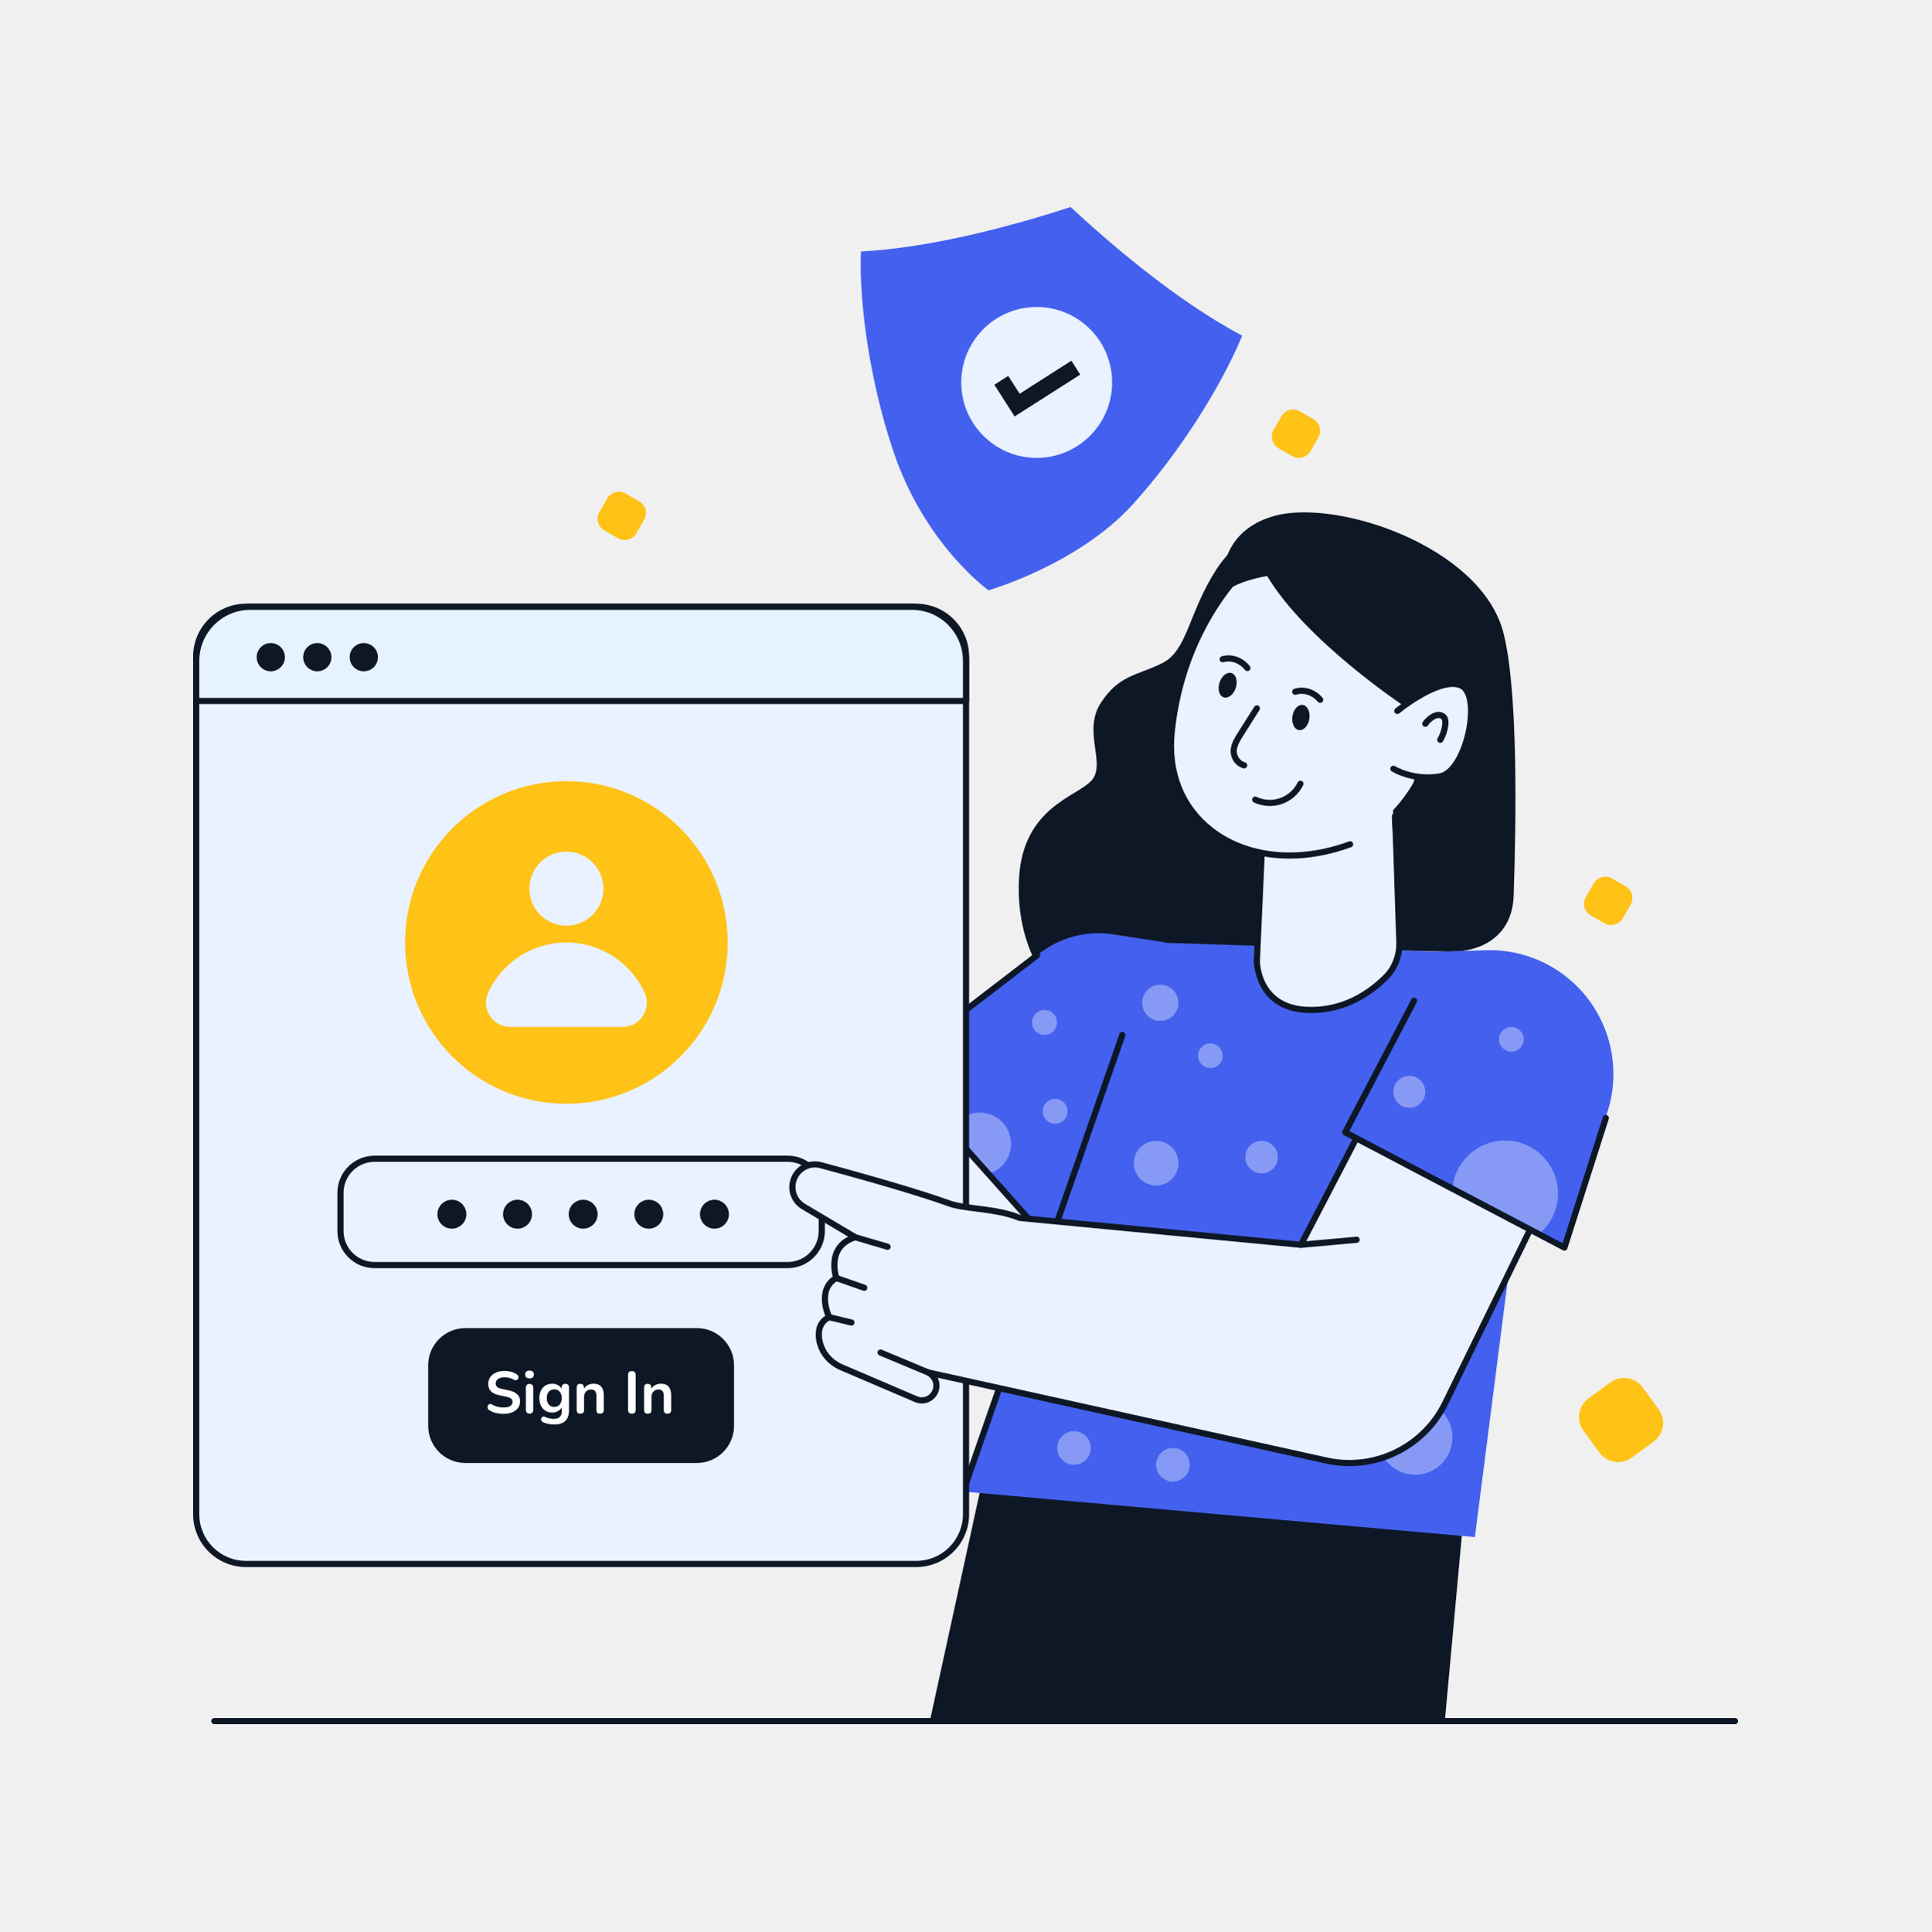
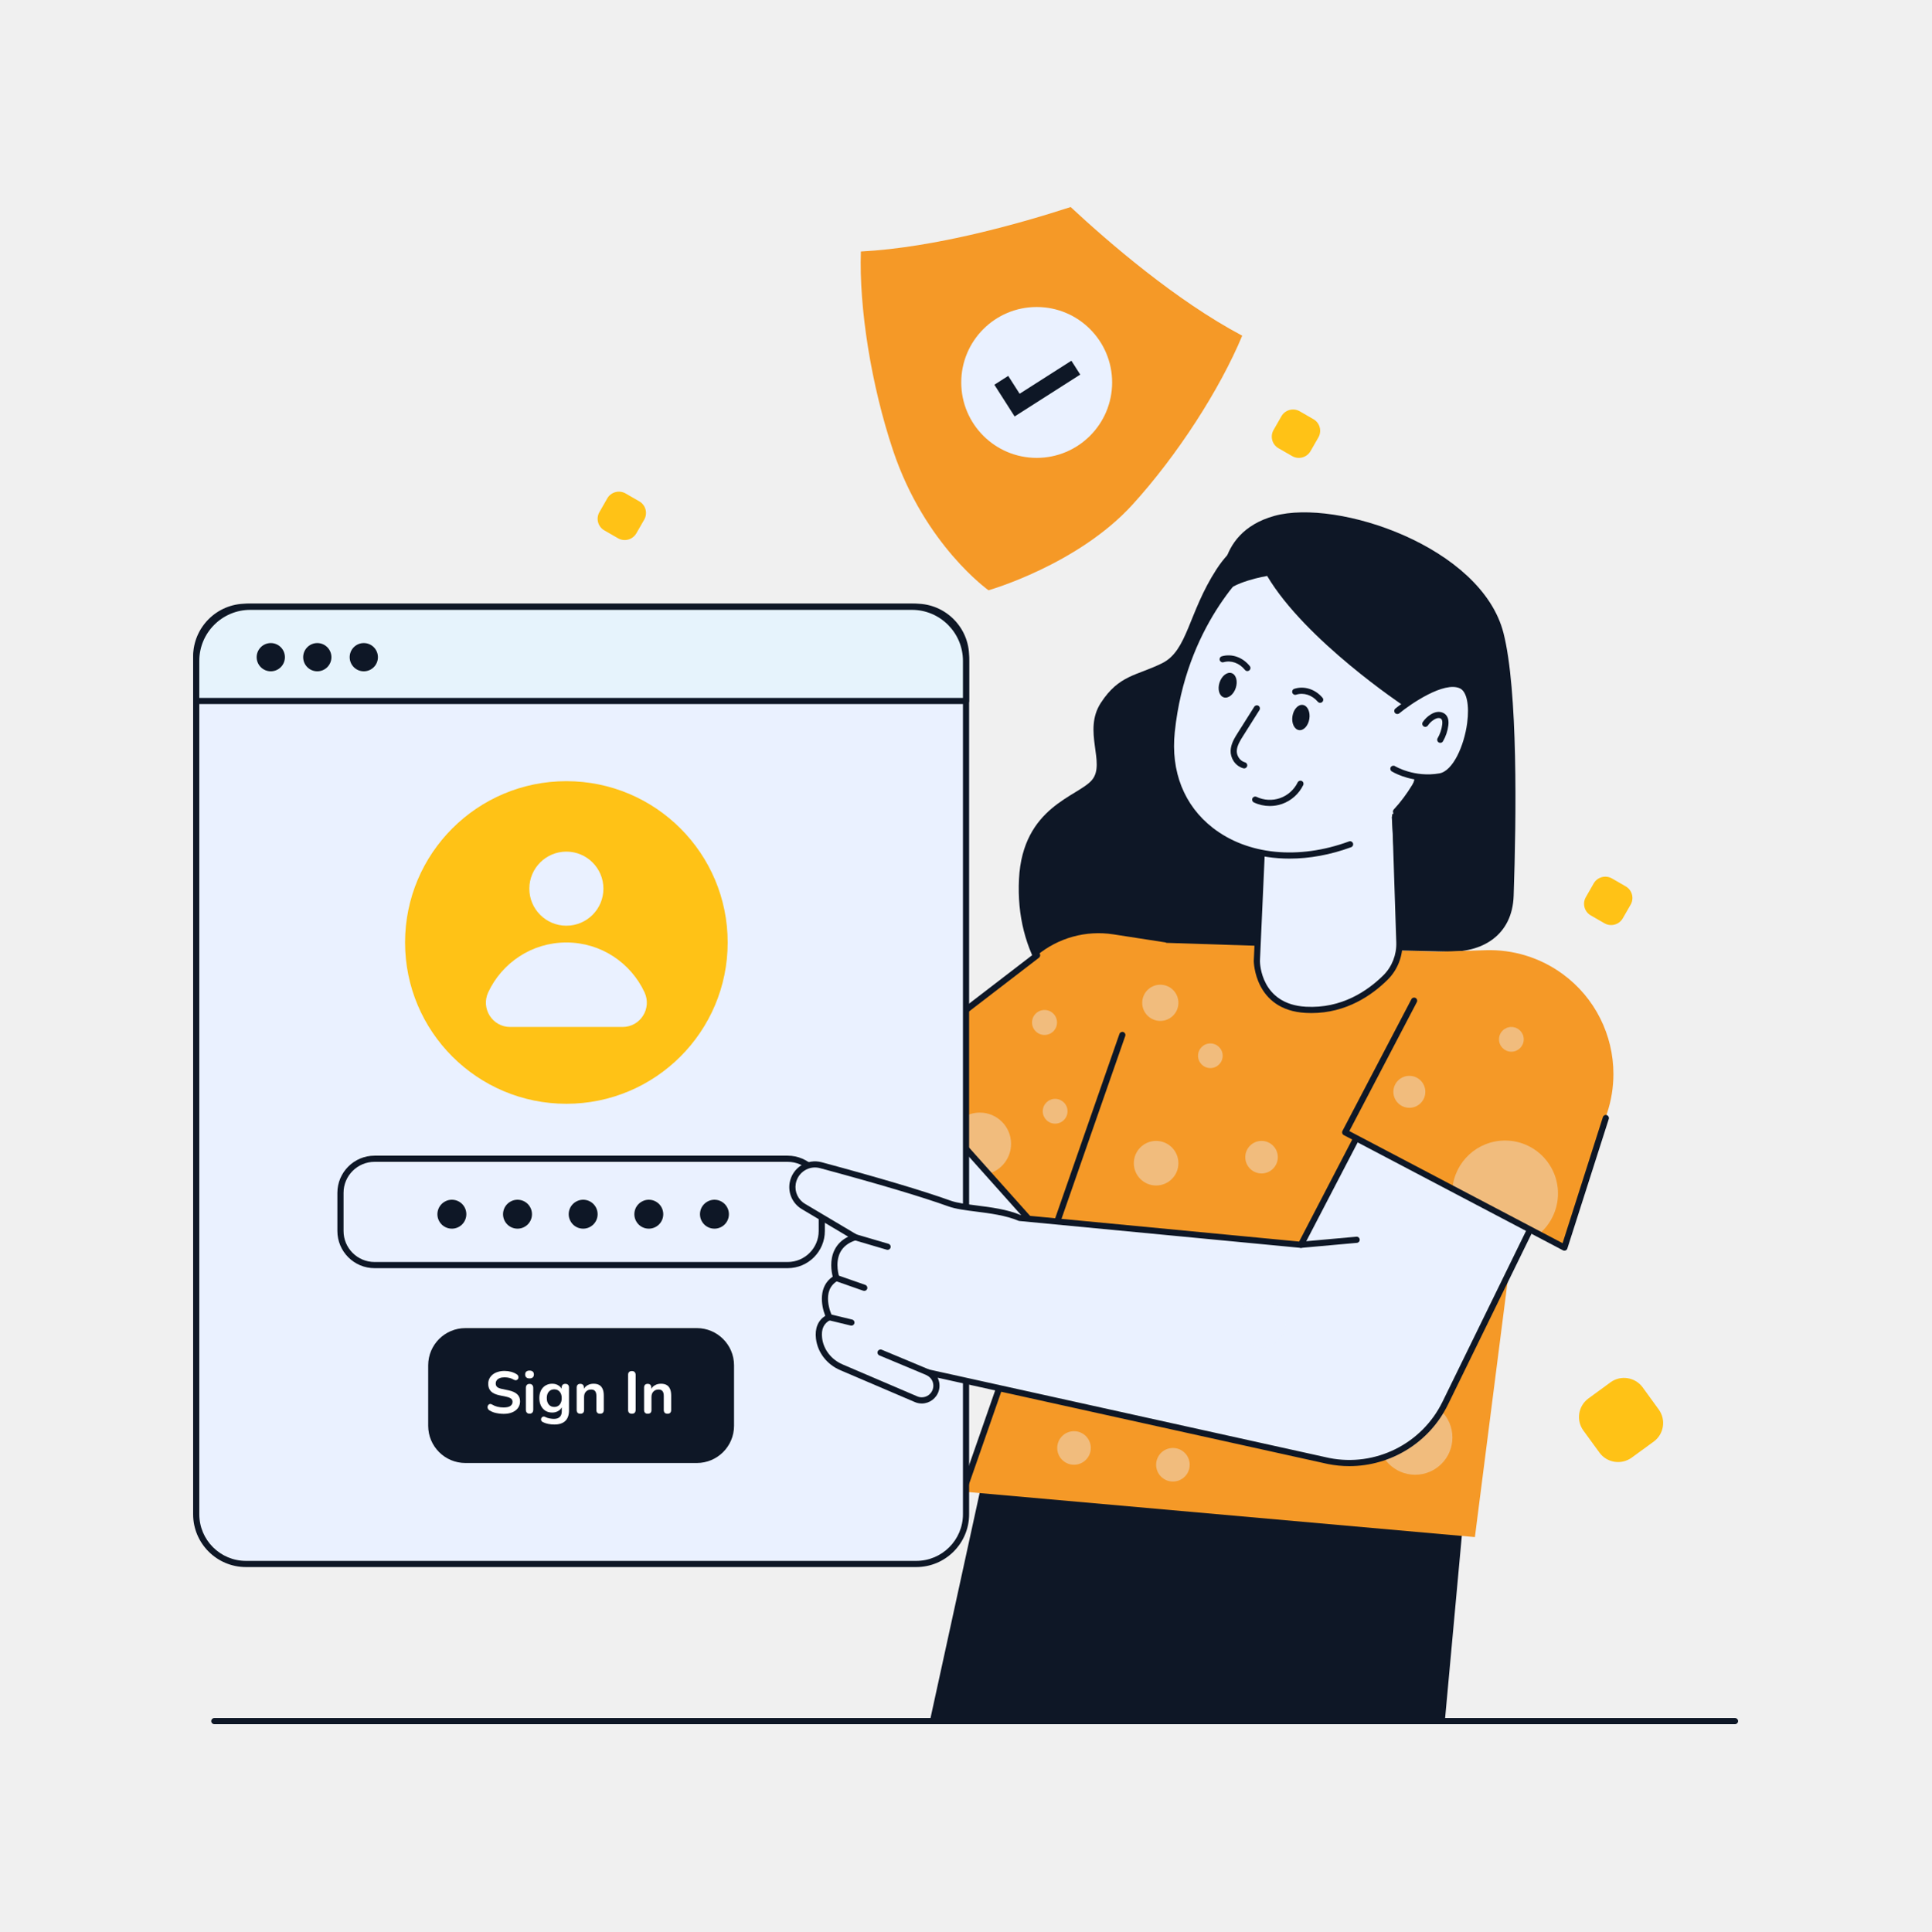
<svg xmlns="http://www.w3.org/2000/svg" width="522" height="522" viewBox="0 0 522 522" fill="none">
  <path d="M468.967 466.041H57.927C57.468 466.041 57.094 465.667 57.094 465.208C57.094 464.749 57.468 464.375 57.927 464.375H468.967C469.426 464.375 469.8 464.749 469.8 465.208C469.8 465.667 469.426 466.041 468.967 466.041Z" fill="#0E1726" />
  <path d="M350.082 139.435C350.082 139.435 336.485 142.015 328.822 153.852C321.159 165.689 321.036 175.839 314.115 179.263C307.193 182.687 302.495 182.385 297.553 189.973C292.608 197.56 298.912 206.211 295.204 210.765C291.495 215.319 276.416 217.897 275.426 237.627C274.436 257.356 284.697 273.14 302.618 280.425C320.541 287.71 374.679 260.088 374.679 260.088L358.735 165.842L350.082 139.435Z" fill="#0E1726" />
  <path d="M263.447 275.762L234.422 299.02L205.442 185.851L146.49 195.817L183.71 343.016C187.408 357.643 197.955 369.578 212.017 375.048C228.168 381.331 246.469 378.141 259.54 366.765L308.734 323.955" fill="#EAF1FF" />
  <path d="M228.966 379.07C223.167 379.07 217.325 378.005 211.717 375.823C197.433 370.267 186.661 358.077 182.905 343.219L145.682 196.019C145.625 195.794 145.665 195.554 145.792 195.359C145.92 195.165 146.122 195.032 146.352 194.994L205.305 185.028C205.728 184.957 206.144 185.222 206.25 185.642L234.91 297.561L262.927 275.111C263.284 274.825 263.81 274.881 264.098 275.24C264.387 275.599 264.328 276.123 263.969 276.411L234.944 299.67C234.722 299.847 234.426 299.897 234.159 299.81C233.889 299.72 233.685 299.501 233.616 299.225L204.826 186.799L147.521 196.485L184.521 342.81C188.145 357.146 198.537 368.908 212.32 374.27C228.235 380.461 246.117 377.341 258.995 366.135L308.189 323.325C308.533 323.022 309.061 323.059 309.364 323.406C309.667 323.753 309.629 324.279 309.283 324.582L260.09 367.392C251.282 375.055 240.212 379.07 228.966 379.07Z" fill="#0E1726" />
-   <path d="M327.175 285.897L295.692 349.22L267.164 317.269L257.054 305.948L241.235 288.24L280.328 258.202C286.073 253.468 293.56 251.403 300.925 252.547L315.133 254.746L327.175 285.897Z" fill="#4361EE" />
+   <path d="M327.175 285.897L295.692 349.22L267.164 317.269L257.054 305.948L241.235 288.24L280.328 258.202C286.073 253.468 293.56 251.403 300.925 252.547L315.133 254.746L327.175 285.897Z" fill="#F59927" />
  <path opacity="0.4" d="M273.284 309.172C273.284 313.027 270.695 316.272 267.162 317.272L257.052 305.951C258.307 302.883 261.328 300.729 264.84 300.729C269.507 300.729 273.284 304.506 273.284 309.172Z" fill="#EAF1FF" />
  <path d="M295.688 350.057C295.452 350.057 295.227 349.957 295.066 349.779L240.607 288.797C240.452 288.624 240.377 288.394 240.398 288.165C240.419 287.933 240.538 287.722 240.72 287.582L279.813 257.544C280.181 257.262 280.703 257.333 280.982 257.696C281.262 258.062 281.193 258.584 280.83 258.866L242.448 288.357L295.49 347.752L326.426 285.532C326.63 285.12 327.127 284.951 327.543 285.156C327.954 285.36 328.123 285.862 327.919 286.273L296.434 349.596C296.31 349.842 296.072 350.013 295.799 350.051C295.761 350.055 295.726 350.057 295.688 350.057Z" fill="#0E1726" />
  <path d="M251.331 465.209L268.435 386.84L396.315 402.093L390.533 465.209H251.331Z" fill="#0E1726" />
-   <path d="M312.079 254.746L396.455 257.483C408.425 257.872 417.462 268.481 415.942 280.362L398.658 415.47L260.336 403.174L312.079 254.746Z" fill="#4361EE" />
+   <path d="M312.079 254.746L396.455 257.483C408.425 257.872 417.462 268.481 415.942 280.362L398.658 415.47L260.336 403.174L312.079 254.746Z" fill="#F59927" />
  <path opacity="0.4" d="M382.511 398.616C388.072 398.616 392.58 394.108 392.58 388.548C392.58 382.987 388.072 378.479 382.511 378.479C376.951 378.479 372.443 382.987 372.443 388.548C372.443 394.108 376.951 398.616 382.511 398.616Z" fill="#EAF1FF" />
  <path d="M260.334 404.003C260.242 404.003 260.15 403.989 260.061 403.957C259.626 403.805 259.397 403.331 259.549 402.897L302.576 279.471C302.727 279.037 303.203 278.807 303.637 278.957C304.071 279.11 304.301 279.584 304.149 280.018L261.121 403.444C261.002 403.788 260.681 404.003 260.334 404.003Z" fill="#0E1726" />
  <path d="M339.722 259.747L341.43 221.62L376.909 214.227L378.239 254.702C378.356 258.25 377.024 261.704 374.504 264.203C370.378 268.293 363.057 273.519 352.924 272.947C339.711 272.204 339.722 259.747 339.722 259.747Z" fill="#EAF1FF" />
  <path d="M354.465 273.826C353.943 273.826 353.415 273.812 352.876 273.78C339.037 272.999 338.889 259.878 338.889 259.747C338.889 259.734 338.889 259.722 338.891 259.711L340.599 221.584C340.615 221.204 340.889 220.883 341.261 220.806L376.74 213.412C376.982 213.36 377.233 213.42 377.425 213.573C377.617 213.725 377.734 213.955 377.742 214.201L379.072 254.677C379.195 258.475 377.746 262.165 375.09 264.798C370.868 268.984 363.936 273.826 354.465 273.826ZM340.555 259.763C340.561 260.442 340.843 271.431 352.97 272.116C362.646 272.657 369.701 267.792 373.919 263.612C376.247 261.304 377.517 258.066 377.408 254.729L376.111 215.243L342.236 222.303L340.555 259.763Z" fill="#0E1726" />
  <path d="M377.333 219.384C394.162 201.2 390.372 171.473 390.372 171.473L339.926 150.391C338.989 151.159 319.967 166.639 316.708 197.782C314.023 223.439 338.611 237.884 364.92 228.212" fill="#EAF1FF" />
  <path d="M348.56 232.077C340.344 232.077 332.742 229.705 326.78 225.065C318.573 218.676 314.701 208.956 315.879 197.694C319.069 167.205 337.317 151.449 339.388 149.753C339.626 149.557 339.964 149.501 340.248 149.62L390.694 170.7C390.97 170.815 391.162 171.068 391.199 171.364C391.237 171.665 394.843 201.69 377.945 219.948C377.63 220.286 377.103 220.305 376.767 219.994C376.429 219.68 376.41 219.154 376.721 218.816C391.941 202.373 389.976 175.91 389.596 172.049L340.071 151.355C336.807 154.153 320.508 169.429 317.535 197.869C316.418 208.537 320.065 217.728 327.804 223.752C337.212 231.075 350.98 232.449 364.632 227.431C365.062 227.27 365.542 227.494 365.701 227.926C365.859 228.358 365.638 228.836 365.206 228.995C359.589 231.06 353.943 232.077 348.56 232.077Z" fill="#0E1726" />
  <path d="M379.46 190.812C379.46 190.812 352.826 173.126 342.505 155.673C342.505 155.673 332.904 157.241 330.484 160.83C330.484 160.83 327.48 144.139 344.478 139.434C361.476 134.73 400.478 147.782 406.398 171.153C410.29 186.521 409.874 220.616 409.131 242.164C408.772 252.623 400.869 257.774 390.42 257.195L378.398 256.897L376.193 220.789C385.626 212.159 383.246 201.6 379.46 190.812Z" fill="#0E1726" />
  <path d="M334.029 185.925C334.615 184.115 334.105 182.329 332.891 181.936C331.676 181.543 330.217 182.691 329.63 184.502C329.044 186.312 329.554 188.098 330.768 188.491C331.983 188.884 333.443 187.736 334.029 185.925Z" fill="#0E1726" />
  <path d="M330.484 178.192C332.84 177.505 335.471 178.438 337.158 180.555L330.484 178.192Z" fill="#EAF1FF" />
  <path d="M337.158 181.391C336.913 181.391 336.671 181.282 336.506 181.077C335.026 179.219 332.754 178.401 330.718 178.994C330.273 179.123 329.814 178.868 329.685 178.428C329.555 177.985 329.81 177.524 330.25 177.394C332.94 176.611 335.907 177.649 337.809 180.04C338.095 180.399 338.037 180.923 337.675 181.211C337.523 181.33 337.339 181.391 337.158 181.391Z" fill="#0E1726" />
  <path d="M353.91 194.297C354.205 192.417 353.422 190.733 352.161 190.535C350.9 190.337 349.639 191.7 349.343 193.58C349.048 195.46 349.831 197.144 351.093 197.342C352.354 197.54 353.615 196.177 353.91 194.297Z" fill="#0E1726" />
  <path d="M350.093 186.978C352.427 186.22 355.083 187.072 356.835 189.137L350.093 186.978Z" fill="#EAF1FF" />
  <path d="M356.833 189.97C356.597 189.97 356.363 189.87 356.198 189.676C354.661 187.863 352.362 187.116 350.349 187.769C349.909 187.913 349.443 187.671 349.301 187.235C349.159 186.796 349.397 186.326 349.836 186.184C352.498 185.32 355.496 186.268 357.47 188.598C357.766 188.949 357.724 189.475 357.371 189.772C357.215 189.905 357.025 189.97 356.833 189.97Z" fill="#0E1726" />
  <path d="M377.688 192.167C377.688 192.167 389.27 182.65 394.974 185.316C400.679 187.982 396.415 208.593 389.207 209.86C382 211.128 376.623 207.798 376.623 207.798" fill="#EAF1FF" />
  <path d="M385.885 210.982C380.265 210.982 376.379 208.623 376.187 208.504C375.794 208.261 375.675 207.75 375.917 207.357C376.16 206.965 376.675 206.846 377.064 207.086C377.116 207.117 382.284 210.23 389.068 209.038C392.719 208.397 395.751 201.609 396.57 195.42C397.209 190.591 396.447 186.922 394.626 186.07C390.333 184.066 381.329 190.257 378.22 192.81C377.865 193.1 377.339 193.05 377.047 192.695C376.755 192.34 376.807 191.814 377.162 191.522C377.65 191.119 389.22 181.706 395.332 184.56C397.902 185.761 398.981 189.904 398.223 195.637C397.315 202.496 393.979 209.867 389.358 210.679C388.14 210.892 386.98 210.982 385.885 210.982Z" fill="#0E1726" />
  <path d="M389.306 200.786C389.164 200.786 389.02 200.748 388.886 200.673C388.489 200.441 388.354 199.932 388.585 199.533C389.239 198.412 389.667 197.14 389.819 195.854C389.911 195.107 389.828 194.595 389.575 194.334C389.396 194.15 389.074 194.054 388.736 194.083C388.391 194.115 388.011 194.261 387.579 194.532C386.936 194.933 386.372 195.476 385.948 196.1C385.689 196.48 385.172 196.581 384.792 196.322C384.412 196.063 384.311 195.545 384.572 195.165C385.126 194.351 385.861 193.645 386.698 193.121C387.358 192.707 387.978 192.48 388.592 192.426C389.419 192.352 390.243 192.63 390.774 193.175C391.404 193.825 391.634 194.766 391.477 196.057C391.298 197.564 390.797 199.059 390.03 200.375C389.874 200.638 389.594 200.786 389.306 200.786Z" fill="#0E1726" />
  <path d="M339.722 191.476C338.254 193.8 336.786 196.123 335.318 198.447C334.433 199.848 333.529 201.31 333.464 202.92C333.399 204.53 334.431 206.334 336.295 206.866" fill="#EAF1FF" />
  <path d="M336.295 207.699C336.22 207.699 336.143 207.689 336.066 207.668C333.71 206.995 332.556 204.755 332.631 202.886C332.706 201.024 333.719 199.418 334.614 198.002L339.016 191.031C339.262 190.642 339.776 190.525 340.164 190.772C340.555 191.018 340.67 191.532 340.423 191.92L336.022 198.892C335.239 200.13 334.351 201.535 334.295 202.953C334.247 204.139 335.011 205.634 336.523 206.064C336.966 206.19 337.222 206.651 337.095 207.094C336.993 207.459 336.659 207.699 336.295 207.699Z" fill="#0E1726" />
  <path d="M343.236 217.858C341.751 217.858 340.269 217.535 338.918 216.891C338.502 216.693 338.325 216.196 338.523 215.781C338.722 215.365 339.214 215.188 339.634 215.386C341.613 216.328 343.933 216.449 345.998 215.724C348.063 215 349.798 213.452 350.753 211.481C350.953 211.068 351.45 210.895 351.865 211.095C352.279 211.296 352.452 211.795 352.252 212.208C351.105 214.572 349.028 216.426 346.549 217.296C345.482 217.672 344.357 217.858 343.236 217.858Z" fill="#0E1726" />
  <path d="M247.67 164.008H66.474C59.051 164.008 53.033 170.025 53.033 177.448V409.296C53.033 416.718 59.051 422.736 66.474 422.736H247.672C255.095 422.736 261.113 416.718 261.113 409.296V177.448C261.111 170.025 255.093 164.008 247.67 164.008Z" fill="#EAF1FF" />
  <path d="M247.67 423.569H66.474C58.604 423.569 52.2 417.167 52.2 409.296V177.448C52.2 169.579 58.604 163.175 66.474 163.175H247.672C255.542 163.175 261.946 169.577 261.946 177.448V409.296C261.944 417.167 255.54 423.569 247.67 423.569ZM66.474 164.841C59.523 164.841 53.868 170.495 53.868 177.446V409.294C53.868 416.245 59.525 421.899 66.474 421.899H247.672C254.623 421.899 260.28 416.245 260.28 409.294V177.448C260.28 170.497 254.623 164.843 247.672 164.843H66.474V164.841Z" fill="#0E1726" />
  <path d="M246.495 164.008H67.649C59.577 164.008 53.033 170.552 53.033 178.624V189.471H261.111V178.624C261.111 170.554 254.567 164.008 246.495 164.008Z" fill="#E6F3FC" />
  <path d="M261.111 190.304H53.033C52.574 190.304 52.2 189.93 52.2 189.471V178.624C52.2 170.105 59.13 163.175 67.649 163.175H246.493C255.012 163.175 261.942 170.105 261.942 178.624V189.471C261.944 189.933 261.57 190.304 261.111 190.304ZM53.866 188.638H260.278V178.624C260.278 171.024 254.095 164.841 246.495 164.841H67.649C60.049 164.841 53.866 171.024 53.866 178.624V188.638Z" fill="#0E1726" />
  <path d="M73.191 181.451C75.299 181.451 77.008 179.742 77.008 177.634C77.008 175.526 75.299 173.817 73.191 173.817C71.083 173.817 69.374 175.526 69.374 177.634C69.374 179.742 71.083 181.451 73.191 181.451Z" fill="#0E1726" />
  <path d="M85.763 181.451C87.871 181.451 89.579 179.742 89.579 177.634C89.579 175.526 87.871 173.817 85.763 173.817C83.655 173.817 81.946 175.526 81.946 177.634C81.946 179.742 83.655 181.451 85.763 181.451Z" fill="#0E1726" />
  <path d="M98.332 181.451C100.44 181.451 102.149 179.742 102.149 177.634C102.149 175.526 100.44 173.817 98.332 173.817C96.225 173.817 94.516 175.526 94.516 177.634C94.516 179.742 96.225 181.451 98.332 181.451Z" fill="#0E1726" />
  <path d="M153.088 298.346C177.167 298.346 196.687 278.825 196.687 254.746C196.687 230.667 177.167 211.146 153.088 211.146C129.008 211.146 109.488 230.667 109.488 254.746C109.488 278.825 129.008 298.346 153.088 298.346Z" fill="#FFC216" />
  <path d="M153.088 250.213C158.618 250.213 163.1 245.731 163.1 240.201C163.1 234.672 158.618 230.189 153.088 230.189C147.559 230.189 143.076 234.672 143.076 240.201C143.076 245.731 147.559 250.213 153.088 250.213Z" fill="#EAF1FF" />
  <path d="M168.278 277.585C173.089 277.585 176.242 272.584 174.212 268.224C170.51 260.265 162.444 254.746 153.086 254.746C143.727 254.746 135.664 260.265 131.959 268.224C129.93 272.586 133.085 277.585 137.893 277.585H168.278Z" fill="#EAF1FF" />
  <path d="M212.907 313.204H101.237C96.148 313.204 92.024 317.328 92.024 322.416V332.733C92.024 337.822 96.15 341.945 101.237 341.945H212.905C217.993 341.945 222.117 337.822 222.117 332.733V322.416C222.119 317.328 217.996 313.204 212.907 313.204Z" fill="#EAF1FF" />
  <path d="M212.907 342.779H101.237C95.697 342.779 91.191 338.273 91.191 332.733V322.416C91.191 316.877 95.697 312.371 101.237 312.371H212.905C218.445 312.371 222.953 316.877 222.953 322.416V332.733C222.953 338.273 218.447 342.779 212.907 342.779ZM101.237 314.037C96.616 314.037 92.858 317.796 92.858 322.416V332.733C92.858 337.354 96.616 341.112 101.237 341.112H212.905C217.526 341.112 221.286 337.354 221.286 332.733V322.416C221.286 317.796 217.528 314.037 212.905 314.037H101.237Z" fill="#0E1726" />
  <path d="M188.36 359.814H125.783C120.695 359.814 116.571 363.938 116.571 369.027V385.392C116.571 390.481 120.695 394.605 125.783 394.605H188.36C193.449 394.605 197.573 390.479 197.573 385.392V369.027C197.573 363.938 193.449 359.814 188.36 359.814Z" fill="#0E1726" />
  <path d="M136.12 382.16C135.651 382.16 135.181 382.123 134.712 382.048C134.243 381.984 133.8 381.883 133.384 381.744C132.968 381.595 132.595 381.413 132.264 381.2C132.072 381.072 131.939 380.917 131.864 380.736C131.789 380.555 131.763 380.379 131.784 380.208C131.816 380.027 131.885 379.872 131.992 379.744C132.109 379.605 132.253 379.52 132.424 379.488C132.595 379.456 132.781 379.504 132.984 379.632C133.453 379.909 133.949 380.112 134.472 380.24C134.995 380.368 135.544 380.432 136.12 380.432C136.963 380.432 137.576 380.293 137.96 380.016C138.344 379.728 138.536 379.36 138.536 378.912C138.536 378.539 138.397 378.245 138.12 378.032C137.853 377.819 137.389 377.643 136.728 377.504L134.968 377.136C133.955 376.923 133.197 376.565 132.696 376.064C132.205 375.552 131.96 374.88 131.96 374.048C131.96 373.525 132.067 373.051 132.28 372.624C132.493 372.197 132.792 371.829 133.176 371.52C133.571 371.211 134.035 370.976 134.568 370.816C135.112 370.645 135.709 370.56 136.36 370.56C137 370.56 137.608 370.64 138.184 370.8C138.76 370.96 139.277 371.195 139.736 371.504C139.907 371.621 140.019 371.765 140.072 371.936C140.136 372.107 140.152 372.277 140.12 372.448C140.088 372.608 140.013 372.747 139.896 372.864C139.779 372.981 139.629 373.051 139.448 373.072C139.277 373.093 139.08 373.04 138.856 372.912C138.461 372.688 138.061 372.528 137.656 372.432C137.251 372.336 136.813 372.288 136.344 372.288C135.853 372.288 135.432 372.357 135.08 372.496C134.728 372.635 134.456 372.832 134.264 373.088C134.083 373.333 133.992 373.627 133.992 373.968C133.992 374.352 134.12 374.661 134.376 374.896C134.632 375.12 135.069 375.296 135.688 375.424L137.432 375.792C138.488 376.016 139.272 376.368 139.784 376.848C140.307 377.328 140.568 377.968 140.568 378.768C140.568 379.28 140.461 379.744 140.248 380.16C140.045 380.576 139.747 380.933 139.352 381.232C138.968 381.531 138.504 381.76 137.96 381.92C137.416 382.08 136.803 382.16 136.12 382.16Z" fill="white" />
  <path d="M143.126 382.112C142.806 382.112 142.56 382.016 142.39 381.824C142.219 381.632 142.134 381.365 142.134 381.024V375.152C142.134 374.8 142.219 374.533 142.39 374.352C142.56 374.16 142.806 374.064 143.126 374.064C143.446 374.064 143.691 374.16 143.862 374.352C144.043 374.533 144.134 374.8 144.134 375.152V381.024C144.134 381.365 144.048 381.632 143.878 381.824C143.707 382.016 143.456 382.112 143.126 382.112ZM143.126 372.576C142.752 372.576 142.459 372.485 142.246 372.304C142.043 372.112 141.942 371.851 141.942 371.52C141.942 371.179 142.043 370.917 142.246 370.736C142.459 370.555 142.752 370.464 143.126 370.464C143.51 370.464 143.803 370.555 144.006 370.736C144.208 370.917 144.31 371.179 144.31 371.52C144.31 371.851 144.208 372.112 144.006 372.304C143.803 372.485 143.51 372.576 143.126 372.576Z" fill="white" />
  <path d="M149.86 385.04C149.284 385.04 148.724 384.987 148.18 384.88C147.647 384.773 147.161 384.608 146.724 384.384C146.521 384.277 146.383 384.149 146.308 384C146.244 383.851 146.223 383.696 146.244 383.536C146.276 383.387 146.34 383.253 146.436 383.136C146.543 383.019 146.671 382.939 146.82 382.896C146.969 382.853 147.124 382.875 147.284 382.96C147.753 383.195 148.196 383.344 148.612 383.408C149.039 383.483 149.401 383.52 149.7 383.52C150.415 383.52 150.948 383.344 151.3 382.992C151.663 382.651 151.844 382.139 151.844 381.456V380.016H151.988C151.828 380.56 151.492 380.997 150.98 381.328C150.479 381.648 149.908 381.808 149.268 381.808C148.564 381.808 147.951 381.648 147.428 381.328C146.905 380.997 146.5 380.539 146.212 379.952C145.924 379.365 145.78 378.683 145.78 377.904C145.78 377.317 145.86 376.789 146.02 376.32C146.191 375.84 146.425 375.429 146.724 375.088C147.033 374.747 147.401 374.485 147.828 374.304C148.265 374.112 148.745 374.016 149.268 374.016C149.929 374.016 150.505 374.181 150.996 374.512C151.497 374.832 151.823 375.259 151.972 375.792L151.812 376.192V375.056C151.812 374.725 151.897 374.475 152.068 374.304C152.249 374.133 152.495 374.048 152.804 374.048C153.124 374.048 153.369 374.133 153.54 374.304C153.711 374.475 153.796 374.725 153.796 375.056V381.216C153.796 382.485 153.46 383.44 152.788 384.08C152.116 384.72 151.14 385.04 149.86 385.04ZM149.812 380.288C150.228 380.288 150.585 380.192 150.884 380C151.183 379.808 151.412 379.536 151.572 379.184C151.743 378.821 151.828 378.395 151.828 377.904C151.828 377.168 151.647 376.592 151.284 376.176C150.921 375.749 150.431 375.536 149.812 375.536C149.396 375.536 149.039 375.632 148.74 375.824C148.441 376.016 148.207 376.288 148.036 376.64C147.876 376.992 147.796 377.413 147.796 377.904C147.796 378.64 147.977 379.221 148.34 379.648C148.703 380.075 149.193 380.288 149.812 380.288Z" fill="white" />
  <path d="M156.86 382.128C156.54 382.128 156.295 382.043 156.124 381.872C155.953 381.691 155.868 381.435 155.868 381.104V375.056C155.868 374.725 155.953 374.475 156.124 374.304C156.295 374.133 156.535 374.048 156.844 374.048C157.153 374.048 157.393 374.133 157.564 374.304C157.735 374.475 157.82 374.725 157.82 375.056V376.144L157.644 375.744C157.879 375.179 158.241 374.752 158.732 374.464C159.233 374.165 159.799 374.016 160.428 374.016C161.057 374.016 161.575 374.133 161.98 374.368C162.385 374.603 162.689 374.96 162.892 375.44C163.095 375.909 163.196 376.507 163.196 377.232V381.104C163.196 381.435 163.111 381.691 162.94 381.872C162.769 382.043 162.524 382.128 162.204 382.128C161.884 382.128 161.633 382.043 161.452 381.872C161.281 381.691 161.196 381.435 161.196 381.104V377.328C161.196 376.72 161.079 376.277 160.844 376C160.62 375.723 160.268 375.584 159.788 375.584C159.201 375.584 158.732 375.771 158.38 376.144C158.039 376.507 157.868 376.992 157.868 377.6V381.104C157.868 381.787 157.532 382.128 156.86 382.128Z" fill="white" />
  <path d="M170.787 382.128C170.457 382.128 170.201 382.037 170.019 381.856C169.849 381.664 169.763 381.403 169.763 381.072V371.648C169.763 371.307 169.849 371.045 170.019 370.864C170.201 370.683 170.457 370.592 170.787 370.592C171.118 370.592 171.369 370.683 171.539 370.864C171.721 371.045 171.811 371.307 171.811 371.648V381.072C171.811 381.403 171.726 381.664 171.555 381.856C171.385 382.037 171.129 382.128 170.787 382.128Z" fill="white" />
  <path d="M175.079 382.128C174.759 382.128 174.514 382.043 174.343 381.872C174.172 381.691 174.087 381.435 174.087 381.104V375.056C174.087 374.725 174.172 374.475 174.343 374.304C174.514 374.133 174.754 374.048 175.063 374.048C175.372 374.048 175.612 374.133 175.783 374.304C175.954 374.475 176.039 374.725 176.039 375.056V376.144L175.863 375.744C176.098 375.179 176.46 374.752 176.951 374.464C177.452 374.165 178.018 374.016 178.647 374.016C179.276 374.016 179.794 374.133 180.199 374.368C180.604 374.603 180.908 374.96 181.111 375.44C181.314 375.909 181.415 376.507 181.415 377.232V381.104C181.415 381.435 181.33 381.691 181.159 381.872C180.988 382.043 180.743 382.128 180.423 382.128C180.103 382.128 179.852 382.043 179.671 381.872C179.5 381.691 179.415 381.435 179.415 381.104V377.328C179.415 376.72 179.298 376.277 179.063 376C178.839 375.723 178.487 375.584 178.007 375.584C177.42 375.584 176.951 375.771 176.599 376.144C176.258 376.507 176.087 376.992 176.087 377.6V381.104C176.087 381.787 175.751 382.128 175.079 382.128Z" fill="white" />
  <path d="M188.361 395.44H125.783C120.244 395.44 115.736 390.934 115.736 385.395V369.029C115.736 363.489 120.242 358.983 125.783 358.983H188.359C193.898 358.983 198.406 363.489 198.406 369.029V385.395C198.406 390.932 193.9 395.44 188.361 395.44ZM125.783 360.648C121.163 360.648 117.402 364.406 117.402 369.027V385.392C117.402 390.013 121.16 393.772 125.783 393.772H188.359C192.979 393.772 196.74 390.013 196.74 385.392V369.027C196.74 364.406 192.981 360.648 188.359 360.648H125.783Z" fill="#0E1726" />
  <path d="M178.752 326.236C179.829 328.113 179.196 330.502 177.319 331.579C175.453 332.656 173.064 332.024 171.987 330.147C170.909 328.28 171.542 325.891 173.419 324.814C175.286 323.724 177.672 324.369 178.752 326.236Z" fill="#0E1726" />
  <path d="M161.01 326.236C162.087 328.113 161.454 330.502 159.577 331.579C157.711 332.656 155.322 332.024 154.245 330.147C153.157 328.28 153.8 325.891 155.666 324.814C157.544 323.724 159.932 324.369 161.01 326.236Z" fill="#0E1726" />
  <path d="M195.07 331.579C193.192 332.656 190.804 332.024 189.726 330.147C188.649 328.28 189.282 325.891 191.159 324.814C193.025 323.726 195.414 324.369 196.491 326.236C197.581 328.113 196.936 330.502 195.07 331.579Z" fill="#0E1726" />
  <path d="M125.527 326.236C126.604 328.113 125.959 330.502 124.094 331.579C122.227 332.656 119.839 332.024 118.751 330.147C117.674 328.28 118.319 325.891 120.183 324.814C122.05 323.724 124.449 324.369 125.527 326.236Z" fill="#0E1726" />
  <path d="M143.268 326.236C144.346 328.113 143.713 330.502 141.836 331.579C139.969 332.656 137.58 332.024 136.493 330.147C135.415 328.28 136.058 325.891 137.925 324.814C139.802 323.724 142.191 324.369 143.268 326.236Z" fill="#0E1726" />
  <path d="M376.621 288.43L351.636 336.466L275.616 329.2C275.605 329.2 275.605 329.2 275.605 329.2C269.462 326.59 260.95 326.859 256.64 325.304C246.893 321.794 230.912 317.382 221.875 314.947C218.386 314.008 214.857 316.284 214.262 319.848C213.847 322.335 215.001 324.821 217.171 326.11L231.158 334.422C223.071 336.911 226.059 345.443 226.059 345.443C220.539 348.508 224.126 356.018 224.126 356.018C221.616 357.24 221.115 359.518 221.382 361.75C221.793 365.239 224.193 368.193 227.425 369.571L247.599 378.203C248.111 378.425 248.633 378.525 249.155 378.525C250.844 378.525 252.433 377.424 252.942 375.691C253.441 374.025 252.798 372.236 251.353 371.282L250.898 370.97L359.09 394.899C371.931 397.455 384.875 391.044 390.629 379.291L422.857 313.392L376.621 288.43Z" fill="#EAF1FF" />
  <path d="M364.715 396.289C362.798 396.289 360.863 396.104 358.929 395.717L253.429 372.384C253.974 373.449 254.107 374.712 253.742 375.931C253.147 377.948 251.259 379.358 249.155 379.358C248.499 379.358 247.864 379.226 247.267 378.967L227.097 370.338C223.497 368.803 220.99 365.55 220.553 361.848C220.219 359.056 221.086 356.933 223.061 355.661C221.908 352.746 221.19 347.702 225.08 345.067C224.738 343.73 224.189 340.59 225.598 337.798C226.37 336.27 227.6 335.088 229.269 334.272L216.743 326.828C214.26 325.352 212.963 322.56 213.437 319.712C213.761 317.779 214.891 316.062 216.536 315.006C218.179 313.951 220.203 313.636 222.09 314.145C237.932 318.415 249.65 321.907 256.92 324.523C258.67 325.153 261.274 325.485 264.028 325.838C267.865 326.327 272.208 326.882 275.821 328.392L351.154 335.587L375.878 288.05C375.98 287.851 376.159 287.703 376.37 287.638C376.583 287.574 376.815 287.594 377.011 287.701L423.248 312.663C423.643 312.876 423.797 313.36 423.601 313.761L391.373 379.661C386.332 389.967 375.871 396.287 364.715 396.289ZM250.898 370.137C250.959 370.137 251.017 370.144 251.078 370.156L359.27 394.085C371.699 396.557 384.298 390.326 389.88 378.924L421.755 313.742L376.968 289.563L352.375 336.848C352.218 337.149 351.897 337.324 351.557 337.293L275.537 330.027C275.451 330.018 275.357 329.998 275.28 329.964C271.858 328.511 267.588 327.966 263.821 327.486C260.973 327.122 258.281 326.778 256.358 326.085C249.132 323.483 237.458 320.004 221.66 315.747C220.207 315.354 218.705 315.588 217.442 316.4C216.189 317.204 215.331 318.509 215.087 319.979C214.724 322.145 215.711 324.268 217.597 325.389L231.584 333.702C231.868 333.871 232.025 334.19 231.987 334.516C231.948 334.844 231.72 335.117 231.405 335.213C229.34 335.848 227.891 336.965 227.095 338.533C225.602 341.479 226.836 345.125 226.849 345.163C226.98 345.545 226.819 345.969 226.467 346.165C221.7 348.81 224.75 355.375 224.88 355.655C225.076 356.068 224.903 356.563 224.493 356.762C222.673 357.649 221.925 359.246 222.213 361.645C222.579 364.756 224.702 367.498 227.755 368.799L247.931 377.431C248.322 377.6 248.733 377.685 249.159 377.685C250.531 377.685 251.758 376.767 252.147 375.449C252.544 374.123 252.042 372.726 250.896 371.971L250.431 371.653C250.101 371.428 249.977 371 250.136 370.634C250.268 370.329 250.573 370.137 250.898 370.137Z" fill="#0E1726" />
  <path d="M351.638 337.293C351.212 337.293 350.849 336.967 350.809 336.535C350.767 336.076 351.106 335.673 351.565 335.631L366.619 334.276C367.089 334.234 367.484 334.572 367.524 335.032C367.565 335.491 367.227 335.894 366.768 335.936L351.713 337.291C351.688 337.293 351.663 337.293 351.638 337.293Z" fill="#0E1726" />
  <path d="M250.898 371.81C250.792 371.81 250.683 371.789 250.577 371.746L237.689 366.359C237.263 366.181 237.065 365.692 237.241 365.269C237.42 364.843 237.907 364.644 238.33 364.822L251.218 370.209C251.644 370.386 251.842 370.875 251.667 371.299C251.533 371.618 251.224 371.81 250.898 371.81Z" fill="#0E1726" />
  <path d="M233.608 348.923C233.516 348.923 233.424 348.909 233.332 348.875L225.784 346.23C225.35 346.077 225.122 345.601 225.272 345.167C225.425 344.733 225.899 344.503 226.335 344.656L233.883 347.301C234.318 347.453 234.545 347.93 234.395 348.364C234.274 348.708 233.95 348.923 233.608 348.923Z" fill="#0E1726" />
  <path d="M230.131 358.311C230.066 358.311 229.999 358.303 229.932 358.288L223.923 356.833C223.476 356.724 223.201 356.273 223.309 355.826C223.418 355.379 223.869 355.106 224.316 355.212L230.325 356.668C230.772 356.776 231.047 357.227 230.939 357.674C230.847 358.054 230.507 358.311 230.131 358.311Z" fill="#0E1726" />
  <path d="M239.911 337.826C239.834 337.826 239.755 337.815 239.675 337.792L230.922 335.218C230.482 335.088 230.229 334.625 230.359 334.184C230.488 333.744 230.945 333.489 231.394 333.621L240.147 336.195C240.588 336.325 240.84 336.788 240.711 337.229C240.604 337.59 240.272 337.826 239.911 337.826Z" fill="#0E1726" />
-   <path d="M436.1 290.297C436.1 293.852 435.534 297.45 434.356 300.95L422.858 337.22L415.959 333.6L392.573 321.301L363.59 306.071L389.151 257.235L401.527 256.834C409.004 256.59 416.345 258.855 422.39 263.278C431.178 269.711 436.1 279.832 436.1 290.297Z" fill="#4361EE" />
+   <path d="M436.1 290.297C436.1 293.852 435.534 297.45 434.356 300.95L422.858 337.22L415.959 333.6L392.573 321.301L363.59 306.071L389.151 257.235L401.527 256.834C409.004 256.59 416.345 258.855 422.39 263.278C431.178 269.711 436.1 279.832 436.1 290.297Z" fill="#F59927" />
  <g opacity="0.4">
    <path d="M421.114 322.592C421.114 327.015 419.114 330.969 415.959 333.602L392.573 321.304C393.218 314.006 399.338 308.283 406.805 308.283C414.714 308.283 421.114 314.693 421.114 322.592Z" fill="#EAF1FF" />
  </g>
  <path d="M422.851 338.054C422.718 338.054 422.584 338.022 422.465 337.958L363.208 306.809C362.8 306.596 362.644 306.093 362.857 305.685L381.49 270.091C381.703 269.684 382.204 269.526 382.613 269.741C383.021 269.954 383.179 270.457 382.964 270.866L364.717 305.723L422.359 336.024L433.252 301.948C433.394 301.509 433.859 301.267 434.3 301.407C434.738 301.547 434.981 302.017 434.841 302.455L423.645 337.477C423.57 337.711 423.394 337.901 423.167 337.995C423.066 338.033 422.96 338.054 422.851 338.054Z" fill="#0E1726" />
-   <path d="M267.189 159.548C267.189 159.548 249.973 147.356 241.408 121.814C235.466 104.093 232.173 83.211 232.691 67.981C252.938 66.914 276.144 60.274 289.388 55.958C299.586 65.452 317.846 81.244 335.765 90.736C329.71 105.264 318.263 123.041 306.122 136.386C291.28 152.697 267.189 159.548 267.189 159.548Z" fill="#4361EE" />
+   <path d="M267.189 159.548C267.189 159.548 249.973 147.356 241.408 121.814C235.466 104.093 232.173 83.211 232.691 67.981C252.938 66.914 276.144 60.274 289.388 55.958C299.586 65.452 317.846 81.244 335.765 90.736C329.71 105.264 318.263 123.041 306.122 136.386C291.28 152.697 267.189 159.548 267.189 159.548Z" fill="#F59927" />
  <path d="M280.212 123.762C291.474 123.762 300.603 114.633 300.603 103.371C300.603 92.109 291.474 82.98 280.212 82.98C268.95 82.98 259.82 92.109 259.82 103.371C259.82 114.633 268.95 123.762 280.212 123.762Z" fill="#EAF1FF" />
  <path d="M270.644 102.798L274.922 109.499L290.785 99.374" fill="#EAF1FF" />
  <path d="M274.246 112.566L268.773 103.993L272.517 101.602L275.599 106.429L289.589 97.501L291.982 101.247L274.246 112.566Z" fill="#0E1726" />
  <path d="M446.982 389.664L441.032 393.999C438.238 396.016 434.344 395.404 432.323 392.631L427.986 386.681C425.965 383.906 426.576 380.012 429.349 377.992L435.304 373.637C438.079 371.616 441.971 372.227 444.013 375.005L448.346 380.976C450.369 383.749 449.757 387.643 446.982 389.664Z" fill="#FFC216" />
  <path d="M440.758 244.517L438.626 248.225C437.622 249.956 435.411 250.553 433.682 249.561L429.973 247.43C428.245 246.436 427.647 244.225 428.641 242.498L430.769 238.777C431.763 237.048 433.972 236.451 435.713 237.441L439.426 239.583C441.153 240.579 441.75 242.788 440.758 244.517Z" fill="#FFC216" />
  <path d="M174.131 140.45L171.999 144.158C170.995 145.889 168.784 146.486 167.055 145.494L163.347 143.362C161.618 142.368 161.02 140.157 162.014 138.43L164.142 134.71C165.136 132.981 167.345 132.384 169.086 133.373L172.799 135.516C174.528 136.509 175.125 138.721 174.131 140.45Z" fill="#FFC216" />
  <path d="M356.353 118.241L354.221 121.95C353.217 123.681 351.005 124.278 349.276 123.286L345.568 121.154C343.839 120.16 343.242 117.949 344.236 116.222L346.364 112.502C347.358 110.773 349.567 110.176 351.308 111.165L355.021 113.308C356.749 114.301 357.347 116.513 356.353 118.241Z" fill="#FFC216" />
  <g opacity="0.4">
    <path d="M408.515 284.271C410.361 284.271 411.858 282.774 411.858 280.928C411.858 279.082 410.361 277.585 408.515 277.585C406.669 277.585 405.172 279.082 405.172 280.928C405.172 282.774 406.669 284.271 408.515 284.271Z" fill="#EAF1FF" />
  </g>
  <g opacity="0.4">
    <path d="M380.941 299.432C383.326 299.432 385.259 297.499 385.259 295.114C385.259 292.729 383.326 290.796 380.941 290.796C378.556 290.796 376.623 292.729 376.623 295.114C376.623 297.499 378.556 299.432 380.941 299.432Z" fill="#EAF1FF" />
  </g>
  <g opacity="0.4">
    <path d="M327.154 288.695C328.993 288.695 330.484 287.204 330.484 285.365C330.484 283.525 328.993 282.034 327.154 282.034C325.315 282.034 323.824 283.525 323.824 285.365C323.824 287.204 325.315 288.695 327.154 288.695Z" fill="#EAF1FF" />
  </g>
  <g opacity="0.4">
    <path d="M340.991 317.176C343.42 317.176 345.388 315.207 345.388 312.778C345.388 310.35 343.42 308.381 340.991 308.381C338.562 308.381 336.594 310.35 336.594 312.778C336.594 315.207 338.562 317.176 340.991 317.176Z" fill="#EAF1FF" />
  </g>
  <g opacity="0.4">
    <path d="M312.492 320.433C315.82 320.433 318.518 317.735 318.518 314.407C318.518 311.079 315.82 308.381 312.492 308.381C309.164 308.381 306.466 311.079 306.466 314.407C306.466 317.735 309.164 320.433 312.492 320.433Z" fill="#EAF1FF" />
  </g>
  <g opacity="0.4">
    <path d="M282.329 279.744C284.194 279.744 285.705 278.232 285.705 276.367C285.705 274.503 284.194 272.991 282.329 272.991C280.464 272.991 278.953 274.503 278.953 276.367C278.953 278.232 280.464 279.744 282.329 279.744Z" fill="#EAF1FF" />
  </g>
  <g opacity="0.4">
    <path d="M285.198 303.716C287.047 303.716 288.547 302.216 288.547 300.367C288.547 298.517 287.047 297.018 285.198 297.018C283.348 297.018 281.849 298.517 281.849 300.367C281.849 302.216 283.348 303.716 285.198 303.716Z" fill="#EAF1FF" />
  </g>
  <g opacity="0.4">
    <path d="M290.299 395.916C292.805 395.916 294.836 393.885 294.836 391.379C294.836 388.873 292.805 386.842 290.299 386.842C287.793 386.842 285.762 388.873 285.762 391.379C285.762 393.885 287.793 395.916 290.299 395.916Z" fill="#EAF1FF" />
  </g>
  <g opacity="0.4">
    <path d="M317.031 400.453C319.537 400.453 321.569 398.422 321.569 395.916C321.569 393.41 319.537 391.379 317.031 391.379C314.526 391.379 312.494 393.41 312.494 395.916C312.494 398.422 314.526 400.453 317.031 400.453Z" fill="#EAF1FF" />
  </g>
  <g opacity="0.4">
    <path d="M341.071 364.256C344.673 364.256 347.594 361.335 347.594 357.733C347.594 354.13 344.673 351.21 341.071 351.21C337.468 351.21 334.548 354.13 334.548 357.733C334.548 361.335 337.468 364.256 341.071 364.256Z" fill="#EAF1FF" />
  </g>
  <g opacity="0.4">
    <path d="M313.626 275.948C316.328 275.948 318.518 273.758 318.518 271.056C318.518 268.354 316.328 266.164 313.626 266.164C310.924 266.164 308.734 268.354 308.734 271.056C308.734 273.758 310.924 275.948 313.626 275.948Z" fill="#EAF1FF" />
  </g>
</svg>
